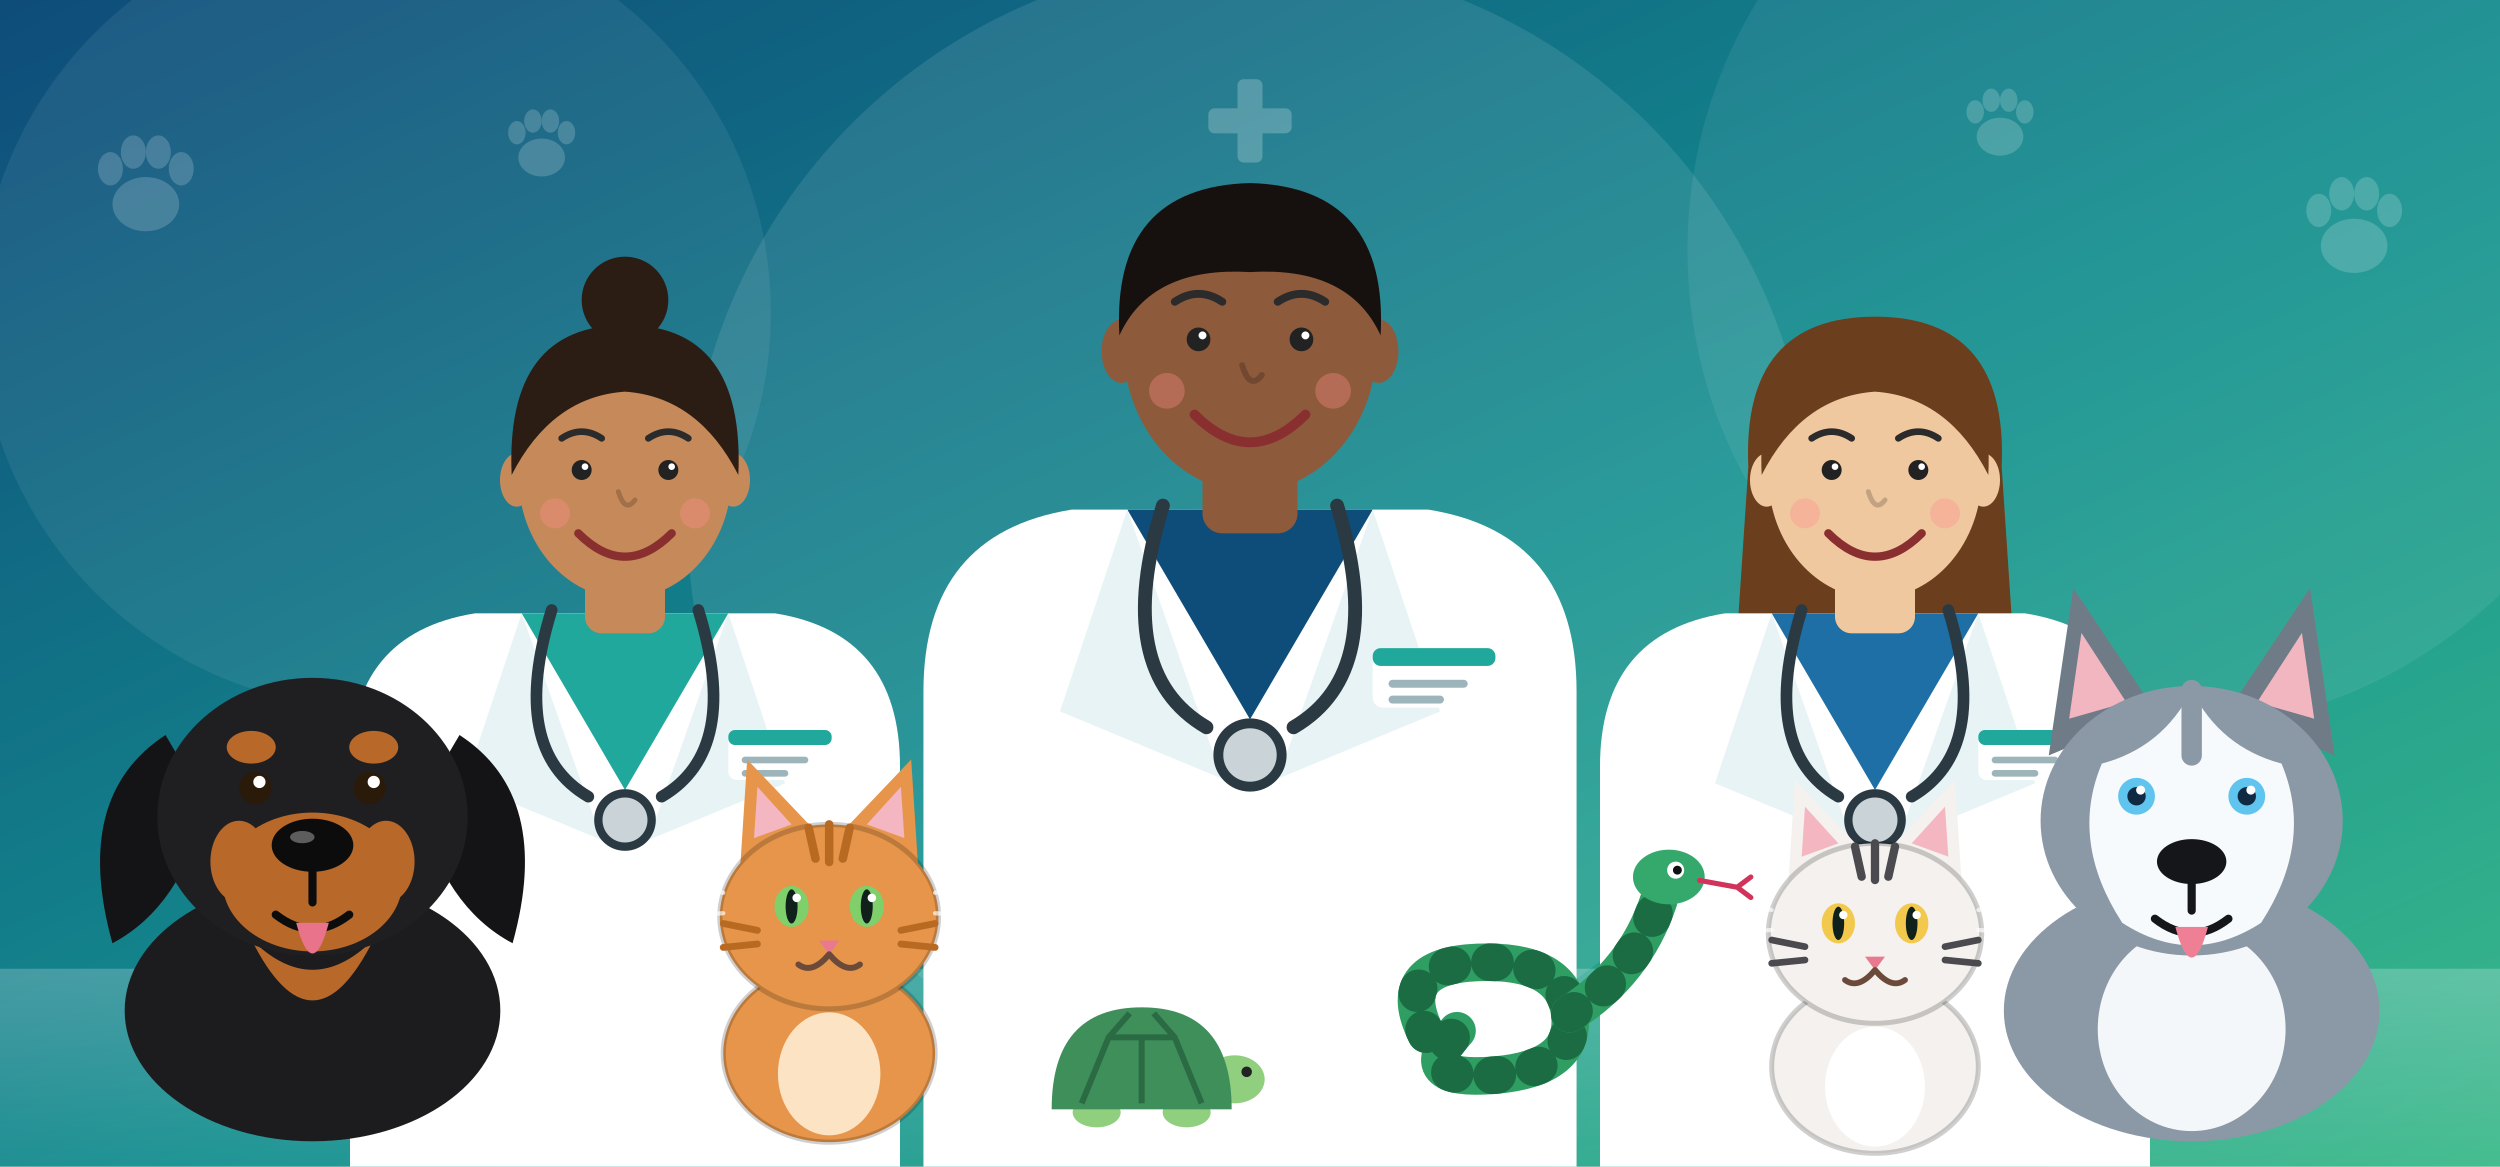
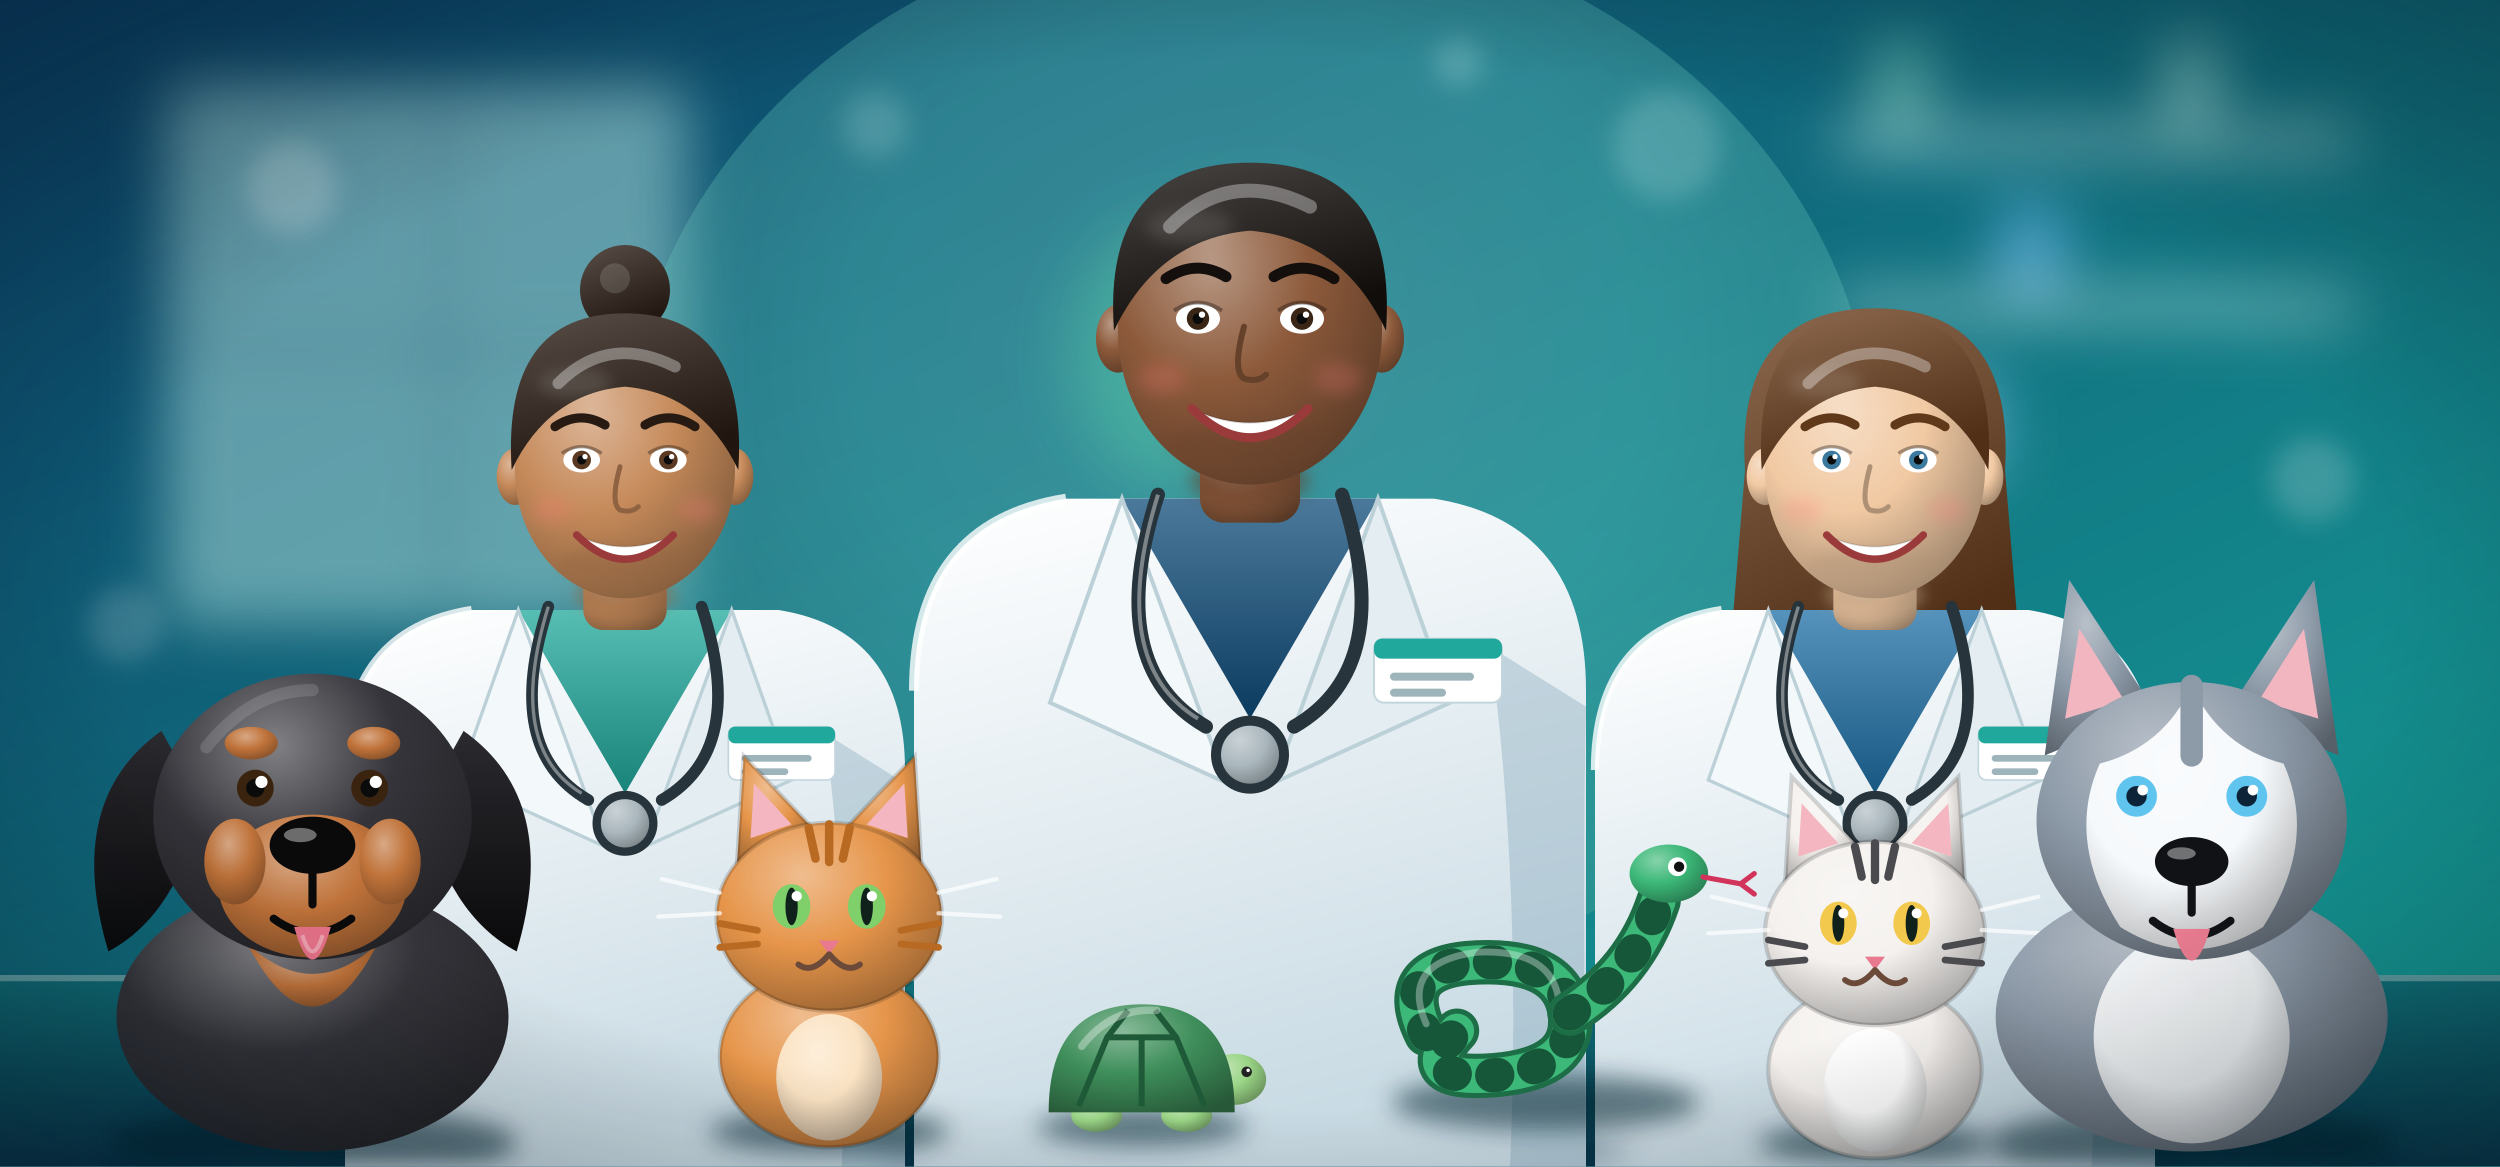
- <svg xmlns="http://www.w3.org/2000/svg" viewBox="0 0 1200 560" role="img" aria-label="Illustration of a veterinarian in the centre with two veterinary assistants on either side, surrounded by a Rottweiler, a husky, two cats, a snake and a turtle">
+ <svg xmlns="http://www.w3.org/2000/svg" viewBox="0 0 1200 560" style="overflow:hidden" role="img" aria-label="A veterinarian in the centre with two veterinary assistants beside them, with a Rottweiler, a husky, two cats, a snake and a turtle in a bright clinic">
  <defs>
+     <filter id="blur4" x="-50%" y="-50%" width="200%" height="200%">
+       <feGaussianBlur stdDeviation="4" />
+     </filter>
+     <filter id="blur6" x="-50%" y="-50%" width="200%" height="200%">
+       <feGaussianBlur stdDeviation="6" />
+     </filter>
+     <filter id="blur8" x="-50%" y="-50%" width="200%" height="200%">
+       <feGaussianBlur stdDeviation="8" />
+     </filter>
+     <filter id="blur14" x="-20%" y="-20%" width="140%" height="140%">
+       <feGaussianBlur stdDeviation="14" />
+     </filter>
    <linearGradient id="bg" x1="0" y1="0" x2="1" y2="1">
-       <stop offset="0" stop-color="#0E4C7A" />
-       <stop offset=".55" stop-color="#14908F" />
-       <stop offset="1" stop-color="#3BB98A" />
-     </linearGradient>
+       <stop offset="0" stop-color="#0b3f66" />
+       <stop offset="1" stop-color="#16a39a" />
+     </linearGradient>
+     <radialGradient id="beam" cx=".5" cy=".4" r=".7">
+       <stop offset="0" stop-color="#b0f6ec" />
+       <stop offset=".45" stop-color="#7ff0e0" />
+       <stop offset="1" stop-color="#4f958b" />
+     </radialGradient>
    <linearGradient id="floor" x1="0" y1="0" x2="0" y2="1">
-       <stop offset="0" stop-color="#ffffff" stop-opacity=".22" />
-       <stop offset="1" stop-color="#ffffff" stop-opacity=".05" />
-     </linearGradient>
+       <stop offset="0" stop-color="#0f6f78" />
+       <stop offset="1" stop-color="#082f45" />
+     </linearGradient>
+     <radialGradient id="a1sk" cx=".35" cy=".28" r=".85">
+       <stop offset="0" stop-color="#dcb699" />
+       <stop offset=".45" stop-color="#c68a5a" />
+       <stop offset="1" stop-color="#7b5638" />
+     </radialGradient>
+     <linearGradient id="a1hr" x1="0" y1="0" x2="0.4" y2="1">
+       <stop offset="0" stop-color="#5a4f48" />
+       <stop offset="1" stop-color="#20160f" />
+     </linearGradient>
+     <linearGradient id="a1coat" x1="0" y1="0" x2="0.25" y2="1">
+       <stop offset="0" stop-color="#ffffff" />
+       <stop offset="1" stop-color="#c9dbe4" />
+     </linearGradient>
+     <linearGradient id="a1scr" x1="0" y1="0" x2="0" y2="1">
+       <stop offset="0" stop-color="#57beb4" />
+       <stop offset="1" stop-color="#188379" />
+     </linearGradient>
+     <radialGradient id="a1st" cx=".35" cy=".28" r=".85">
+       <stop offset="0" stop-color="#cad2d6" />
+       <stop offset=".45" stop-color="#aab7bd" />
+       <stop offset="1" stop-color="#697175" />
+     </radialGradient>
+     <radialGradient id="a2sk" cx=".35" cy=".28" r=".85">
+       <stop offset="0" stop-color="#f6dec6" />
+       <stop offset=".45" stop-color="#f1c9a3" />
+       <stop offset="1" stop-color="#957d65" />
+     </radialGradient>
+     <linearGradient id="a2hr" x1="0" y1="0" x2="0.4" y2="1">
+       <stop offset="0" stop-color="#8c694f" />
+       <stop offset="1" stop-color="#502f16" />
+     </linearGradient>
+     <linearGradient id="a2coat" x1="0" y1="0" x2="0.25" y2="1">
+       <stop offset="0" stop-color="#ffffff" />
+       <stop offset="1" stop-color="#c9dbe4" />
+     </linearGradient>
+     <linearGradient id="a2scr" x1="0" y1="0" x2="0" y2="1">
+       <stop offset="0" stop-color="#5693bc" />
+       <stop offset="1" stop-color="#175781" />
+     </linearGradient>
+     <radialGradient id="a2st" cx=".35" cy=".28" r=".85">
+       <stop offset="0" stop-color="#cad2d6" />
+       <stop offset=".45" stop-color="#aab7bd" />
+       <stop offset="1" stop-color="#697175" />
+     </radialGradient>
+     <radialGradient id="vsk" cx=".35" cy=".28" r=".85">
+       <stop offset="0" stop-color="#b89985" />
+       <stop offset=".45" stop-color="#8d5a3b" />
+       <stop offset="1" stop-color="#573825" />
+     </radialGradient>
+     <linearGradient id="vhr" x1="0" y1="0" x2="0.4" y2="1">
+       <stop offset="0" stop-color="#494543" />
+       <stop offset="1" stop-color="#100d0a" />
+     </linearGradient>
+     <linearGradient id="vcoat" x1="0" y1="0" x2="0.25" y2="1">
+       <stop offset="0" stop-color="#ffffff" />
+       <stop offset="1" stop-color="#c9dbe4" />
+     </linearGradient>
+     <linearGradient id="vscr" x1="0" y1="0" x2="0" y2="1">
+       <stop offset="0" stop-color="#4a799b" />
+       <stop offset="1" stop-color="#0b3b5f" />
+     </linearGradient>
+     <radialGradient id="vst" cx=".35" cy=".28" r=".85">
+       <stop offset="0" stop-color="#cad2d6" />
+       <stop offset=".45" stop-color="#aab7bd" />
+       <stop offset="1" stop-color="#697175" />
+     </radialGradient>
+     <radialGradient id="rwb" cx=".38" cy=".25" r=".85">
+       <stop offset="0" stop-color="#818185" />
+       <stop offset=".45" stop-color="#34343a" />
+       <stop offset="1" stop-color="#202024" />
+     </radialGradient>
+     <radialGradient id="rwt" cx=".4" cy=".3" r=".85">
+       <stop offset="0" stop-color="#d8a885" />
+       <stop offset=".45" stop-color="#c0733a" />
+       <stop offset="1" stop-color="#774724" />
+     </radialGradient>
+     <linearGradient id="rwe" x1="0" y1="0" x2="0" y2="1">
+       <stop offset="0" stop-color="#2a2a2f" />
+       <stop offset="1" stop-color="#0a0a0b" />
+     </linearGradient>
+     <radialGradient id="c1f" cx=".38" cy=".28" r=".85">
+       <stop offset="0" stop-color="#f0bd8f" />
+       <stop offset=".45" stop-color="#e6954a" />
+       <stop offset="1" stop-color="#8f5c2e" />
+     </radialGradient>
+     <radialGradient id="c1b" cx=".4" cy=".3" r=".85">
+       <stop offset="0" stop-color="#fdeeda" />
+       <stop offset=".45" stop-color="#fbe3c4" />
+       <stop offset="1" stop-color="#9c8d7a" />
+     </radialGradient>
+     <radialGradient id="tsh" cx=".4" cy=".25" r=".85">
+       <stop offset="0" stop-color="#88ba99" />
+       <stop offset=".45" stop-color="#3f8f5b" />
+       <stop offset="1" stop-color="#275938" />
+     </radialGradient>
+     <radialGradient id="tsk" cx=".35" cy=".28" r=".85">
+       <stop offset="0" stop-color="#c0e5b4" />
+       <stop offset=".45" stop-color="#9ad586" />
+       <stop offset="1" stop-color="#5f8453" />
+     </radialGradient>
+     <radialGradient id="snh" cx=".35" cy=".28" r=".85">
+       <stop offset="0" stop-color="#86d3ab" />
+       <stop offset=".45" stop-color="#3cb878" />
+       <stop offset="1" stop-color="#25724a" />
+     </radialGradient>
+     <radialGradient id="c2f" cx=".38" cy=".28" r=".85">
+       <stop offset="0" stop-color="#f8f6f4" />
+       <stop offset=".45" stop-color="#f4f1ee" />
+       <stop offset="1" stop-color="#979594" />
+     </radialGradient>
+     <radialGradient id="c2b" cx=".4" cy=".3" r=".85">
+       <stop offset="0" stop-color="#ffffff" />
+       <stop offset=".45" stop-color="#ffffff" />
+       <stop offset="1" stop-color="#9e9e9e" />
+     </radialGradient>
+     <radialGradient id="hkg" cx=".38" cy=".25" r=".85">
+       <stop offset="0" stop-color="#b8c0c9" />
+       <stop offset=".45" stop-color="#8d9aa8" />
+       <stop offset="1" stop-color="#575f68" />
+     </radialGradient>
+     <radialGradient id="hkw" cx=".4" cy=".3" r=".95">
+       <stop offset="0" stop-color="#f9fbfd" />
+       <stop offset=".45" stop-color="#f6f9fb" />
+       <stop offset="1" stop-color="#999a9c" />
+     </radialGradient>
+     <radialGradient id="vig" cx=".5" cy=".5" r=".75">
+       <stop offset=".6" stop-color="#000" stop-opacity="0" />
+       <stop offset="1" stop-color="#021625" stop-opacity=".45" />
+     </radialGradient>
  </defs>
  <rect width="1200" height="560" fill="url(#bg)" />
-   <circle cx="180" cy="150" r="190" fill="#ffffff" opacity=".07" />
-   <circle cx="1040" cy="120" r="230" fill="#ffffff" opacity=".07" />
-   <circle cx="600" cy="250" r="270" fill="#ffffff" opacity=".10" />
-   <g fill="#ffffff" opacity=".22">
-     <rect x="580" y="52" width="40" height="12" rx="3" />
-     <rect x="594" y="38" width="12" height="40" rx="3" />
-   </g>
-   <g transform="translate(70,90) scale(1.0)" fill="#ffffff" opacity=".18">
-     <ellipse cx="0" cy="8" rx="16" ry="13" />
-     <ellipse cx="-17" cy="-9" rx="6" ry="8" />
-     <ellipse cx="-6" cy="-17" rx="6" ry="8" />
-     <ellipse cx="6" cy="-17" rx="6" ry="8" />
-     <ellipse cx="17" cy="-9" rx="6" ry="8" />
-   </g>
-   <g transform="translate(1130,110) scale(1.0)" fill="#ffffff" opacity=".18">
-     <ellipse cx="0" cy="8" rx="16" ry="13" />
-     <ellipse cx="-17" cy="-9" rx="6" ry="8" />
-     <ellipse cx="-6" cy="-17" rx="6" ry="8" />
-     <ellipse cx="6" cy="-17" rx="6" ry="8" />
-     <ellipse cx="17" cy="-9" rx="6" ry="8" />
-   </g>
-   <g transform="translate(260,70) scale(0.7)" fill="#ffffff" opacity=".18">
-     <ellipse cx="0" cy="8" rx="16" ry="13" />
-     <ellipse cx="-17" cy="-9" rx="6" ry="8" />
-     <ellipse cx="-6" cy="-17" rx="6" ry="8" />
-     <ellipse cx="6" cy="-17" rx="6" ry="8" />
-     <ellipse cx="17" cy="-9" rx="6" ry="8" />
-   </g>
-   <g transform="translate(960,60) scale(0.7)" fill="#ffffff" opacity=".18">
-     <ellipse cx="0" cy="8" rx="16" ry="13" />
-     <ellipse cx="-17" cy="-9" rx="6" ry="8" />
-     <ellipse cx="-6" cy="-17" rx="6" ry="8" />
-     <ellipse cx="6" cy="-17" rx="6" ry="8" />
-     <ellipse cx="17" cy="-9" rx="6" ry="8" />
-   </g>
-   <rect y="465" width="1200" height="95" fill="url(#floor)" />
+   <g filter="url(#blur14)" opacity=".85">
+     <rect x="80" y="40" width="250" height="260" rx="10" fill="#bfeee9" opacity=".55" />
+     <rect x="210" y="40" width="6" height="260" fill="#0b3f66" opacity=".4" />
+     <rect x="80" y="165" width="250" height="6" fill="#0b3f66" opacity=".4" />
+     <rect x="880" y="60" width="250" height="14" rx="4" fill="#d8f7f2" opacity=".6" />
+     <rect x="880" y="140" width="250" height="14" rx="4" fill="#d8f7f2" opacity=".6" />
+     <rect x="900" y="20" width="26" height="40" rx="5" fill="#8fe0c8" opacity=".7" />
+     <rect x="960" y="100" width="30" height="40" rx="5" fill="#7fc8ff" opacity=".7" />
+     <rect x="1040" y="20" width="24" height="40" rx="5" fill="#bdf3e6" opacity=".7" />
+     <rect x="930" y="180" width="30" height="50" rx="5" fill="#9ad8ff" opacity=".6" />
+     <ellipse cx="560" cy="170" rx="46" ry="62" fill="#3bb98a" opacity=".55" />
+     <ellipse cx="610" cy="150" rx="40" ry="56" fill="#2fa07a" opacity=".5" />
+   </g>
+   <g filter="url(#blur6)" fill="#ffffff">
+     <circle cx="140" cy="90" r="22" opacity=".22" />
+     <circle cx="420" cy="60" r="16" opacity=".18" />
+     <circle cx="800" cy="70" r="26" opacity=".2" />
+     <circle cx="1110" cy="230" r="20" opacity=".18" />
+     <circle cx="60" cy="300" r="18" opacity=".16" />
+     <circle cx="700" cy="30" r="12" opacity=".2" />
+   </g>
+   <ellipse cx="600" cy="220" rx="300" ry="260" fill="url(#beam)" opacity=".28" />
+   <rect y="468" width="1200" height="92" fill="url(#floor)" opacity=".9" />
+   <rect y="468" width="1200" height="3" fill="#ffffff55" />
  <g transform="translate(300,560) scale(0.8)">
-     <circle cx="0" cy="-520" r="26" fill="#2b1d14" />
-     <path d="M-165 0 L-165 -240 Q-165 -320 -90 -332 L90 -332 Q165 -320 165 -240 L165 0Z" fill="#ffffff" />
-     <path d="M-62 -332 L0 -226 L62 -332Z" fill="#1FA89B" />
-     <path d="M-62 -332 L-14 -196 L-96 -230Z" fill="#e8f3f5" />
-     <path d="M62 -332 L14 -196 L96 -230Z" fill="#e8f3f5" />
-     <rect x="-24" y="-356" width="48" height="36" rx="10" fill="#c68a5a" />
-     <path d="M-44 -334 Q-70 -250 -22 -222" stroke="#2b3a42" stroke-width="7" fill="none" stroke-linecap="round" />
-     <path d="M44 -334 Q70 -250 22 -222" stroke="#2b3a42" stroke-width="7" fill="none" stroke-linecap="round" />
-     <circle cx="0" cy="-208" r="16" fill="#c9d3d8" stroke="#2b3a42" stroke-width="5" />
-     <ellipse cx="0" cy="-415" rx="64" ry="74" fill="#c68a5a" />
-     <ellipse cx="-65" cy="-412" rx="10" ry="16" fill="#c68a5a" />
-     <ellipse cx="65" cy="-412" rx="10" ry="16" fill="#c68a5a" />
-     <path d="M-68 -415 Q-72 -505 0 -505 Q72 -505 68 -415 Q44 -462 0 -465 Q-44 -462 -68 -415Z" fill="#2b1d14" />
-     <path d="M-38 -437 Q-26 -445 -14 -437" stroke="#2b2b2b" stroke-width="4" fill="none" stroke-linecap="round" />
-     <path d="M14 -437 Q26 -445 38 -437" stroke="#2b2b2b" stroke-width="4" fill="none" stroke-linecap="round" />
-     <circle cx="-26" cy="-418" r="6" fill="#222" />
-     <circle cx="26" cy="-418" r="6" fill="#222" />
-     <circle cx="-24" cy="-420" r="2" fill="#fff" />
-     <circle cx="28" cy="-420" r="2" fill="#fff" />
-     <path d="M-4 -405 Q0 -392 6 -400" stroke="#00000030" stroke-width="3" fill="none" stroke-linecap="round" />
-     <path d="M-28 -380 Q0 -352 28 -380" stroke="#8a2f2f" stroke-width="5" fill="none" stroke-linecap="round" />
-     <circle cx="-42" cy="-392" r="9" fill="#ff8c8c" opacity=".35" />
-     <circle cx="42" cy="-392" r="9" fill="#ff8c8c" opacity=".35" />
-     <rect x="62" y="-262" width="62" height="30" rx="5" fill="#fff" />
-     <rect x="62" y="-262" width="62" height="9" rx="4" fill="#1FA89B" />
-     <rect x="70" y="-246" width="40" height="4" rx="2" fill="#9db4bb" />
-     <rect x="70" y="-238" width="28" height="4" rx="2" fill="#9db4bb" />
+     <ellipse cx="0" cy="-2" rx="190" ry="20" fill="#06263d" opacity=".45" filter="url(#blur8)" />
+     <circle cx="0" cy="-526" r="27" fill="url(#a1hr)" />
+     <circle cx="-6" cy="-533" r="9" fill="#ffffff22" />
+     <path d="M-168 0 L-168 -238 Q-168 -322 -92 -334 L92 -334 Q168 -322 168 -238 L168 0Z" fill="url(#a1coat)" />
+     <path d="M-168 -238 Q-168 -322 -92 -334" stroke="#ffffffcc" stroke-width="5" fill="none" />
+     <path d="M168 -230 Q166 -150 168 0 L130 0 Q136 -140 120 -260Z" fill="#7aa0b5" opacity=".35" />
+     <path d="M-64 -334 L0 -224 L64 -334Z" fill="url(#a1scr)" />
+     <path d="M-64 -334 L-12 -192 L-100 -232Z" fill="#f3f9fb" stroke="#bcd0d8" stroke-width="2" />
+     <path d="M64 -334 L12 -192 L100 -232Z" fill="#e4eef2" stroke="#bcd0d8" stroke-width="2" />
+     <rect x="-25" y="-362" width="50" height="40" rx="12" fill="url(#a1sk)" />
+     <ellipse cx="0" cy="-343" rx="30" ry="12" fill="#8f6341" opacity=".55" filter="url(#blur4)" />
+     <path d="M-46 -336 Q-74 -250 -22 -220" stroke="#27343b" stroke-width="7" fill="none" stroke-linecap="round" />
+     <path d="M46 -336 Q74 -250 22 -220" stroke="#27343b" stroke-width="7" fill="none" stroke-linecap="round" />
+     <path d="M-46 -336 Q-72 -252 -26 -224" stroke="#ffffff66" stroke-width="2" fill="none" />
+     <circle cx="0" cy="-206" r="17" fill="url(#a1st)" stroke="#27343b" stroke-width="5" />
+     <ellipse cx="-66" cy="-414" rx="11" ry="17" fill="url(#a1sk)" />
+     <ellipse cx="66" cy="-414" rx="11" ry="17" fill="url(#a1sk)" />
+     <ellipse cx="0" cy="-418" rx="66" ry="77" fill="url(#a1sk)" />
+     <ellipse cx="0" cy="-362" rx="40" ry="10" fill="#8f6341" opacity=".35" filter="url(#blur4)" />
+     <path d="M-68 -418 Q-74 -512 0 -512 Q74 -512 68 -418 Q46 -464 0 -468 Q-46 -464 -68 -418Z" fill="url(#a1hr)" />
+     <path d="M-40 -470 Q-10 -500 30 -480" stroke="#ffffff55" stroke-width="7" fill="none" stroke-linecap="round" />
+     <path d="M-42 -444 Q-27 -454 -12 -445" stroke="#271a12" stroke-width="5.5" fill="none" stroke-linecap="round" />
+     <path d="M12 -445 Q27 -454 42 -444" stroke="#271a12" stroke-width="5.5" fill="none" stroke-linecap="round" />
+     <ellipse cx="-26" cy="-424" rx="11" ry="7.5" fill="#fff" />
+     <ellipse cx="26" cy="-424" rx="11" ry="7.5" fill="#fff" />
+     <circle cx="-26" cy="-424" r="5.6" fill="#5a3a22" />
+     <circle cx="26" cy="-424" r="5.6" fill="#5a3a22" />
+     <circle cx="-26" cy="-424" r="2.7" fill="#0b0b0b" />
+     <circle cx="26" cy="-424" r="2.7" fill="#0b0b0b" />
+     <circle cx="-24" cy="-426" r="1.6" fill="#fff" />
+     <circle cx="28" cy="-426" r="1.6" fill="#fff" />
+     <path d="M-38 -428 Q-26 -436 -14 -428 M14 -428 Q26 -436 38 -428" stroke="#00000055" stroke-width="2" fill="none" />
+     <path d="M-3 -420 Q-9 -398 -3 -394 Q4 -392 8 -396" stroke="#8f6341" stroke-width="3" fill="none" stroke-linecap="round" />
+     <path d="M-27 -378 Q0 -352 27 -378 Q0 -366 -27 -378Z" fill="#fff" stroke="#00000022" stroke-width="1" />
+     <path d="M-29 -379 Q0 -350 29 -379" stroke="#9b3a3a" stroke-width="4.5" fill="none" stroke-linecap="round" />
+     <ellipse cx="-44" cy="-394" rx="12" ry="8" fill="#ff7f7f" opacity=".22" filter="url(#blur4)" />
+     <ellipse cx="44" cy="-394" rx="12" ry="8" fill="#ff7f7f" opacity=".22" filter="url(#blur4)" />
+     <ellipse cx="-30" cy="-470" rx="22" ry="9" fill="#ffffff" opacity=".12" filter="url(#blur4)" />
+     <rect x="62" y="-264" width="64" height="32" rx="5" fill="#fff" stroke="#c4d6dd" />
+     <rect x="62" y="-264" width="64" height="10" rx="4" fill="#1FA89B" />
+     <rect x="70" y="-247" width="42" height="4" rx="2" fill="#9db4bb" />
+     <rect x="70" y="-239" width="28" height="4" rx="2" fill="#9db4bb" />
  </g>
  <g transform="translate(900,560) scale(0.8)">
-     <path d="M-76 -420 Q-80 -510 0 -510 Q80 -510 76 -420 L84 -300 Q60 -290 56 -330 L-56 -330 Q-60 -290 -84 -300Z" fill="#6b3f1d" />
-     <path d="M-165 0 L-165 -240 Q-165 -320 -90 -332 L90 -332 Q165 -320 165 -240 L165 0Z" fill="#ffffff" />
-     <path d="M-62 -332 L0 -226 L62 -332Z" fill="#1D6FA5" />
-     <path d="M-62 -332 L-14 -196 L-96 -230Z" fill="#e8f3f5" />
-     <path d="M62 -332 L14 -196 L96 -230Z" fill="#e8f3f5" />
-     <rect x="-24" y="-356" width="48" height="36" rx="10" fill="#f0c8a0" />
-     <path d="M-44 -334 Q-70 -250 -22 -222" stroke="#2b3a42" stroke-width="7" fill="none" stroke-linecap="round" />
-     <path d="M44 -334 Q70 -250 22 -222" stroke="#2b3a42" stroke-width="7" fill="none" stroke-linecap="round" />
-     <circle cx="0" cy="-208" r="16" fill="#c9d3d8" stroke="#2b3a42" stroke-width="5" />
-     <ellipse cx="0" cy="-415" rx="64" ry="74" fill="#f0c8a0" />
-     <ellipse cx="-65" cy="-412" rx="10" ry="16" fill="#f0c8a0" />
-     <ellipse cx="65" cy="-412" rx="10" ry="16" fill="#f0c8a0" />
-     <path d="M-68 -415 Q-72 -505 0 -505 Q72 -505 68 -415 Q44 -462 0 -465 Q-44 -462 -68 -415Z" fill="#6b3f1d" />
-     <path d="M-38 -437 Q-26 -445 -14 -437" stroke="#2b2b2b" stroke-width="4" fill="none" stroke-linecap="round" />
-     <path d="M14 -437 Q26 -445 38 -437" stroke="#2b2b2b" stroke-width="4" fill="none" stroke-linecap="round" />
-     <circle cx="-26" cy="-418" r="6" fill="#222" />
-     <circle cx="26" cy="-418" r="6" fill="#222" />
-     <circle cx="-24" cy="-420" r="2" fill="#fff" />
-     <circle cx="28" cy="-420" r="2" fill="#fff" />
-     <path d="M-4 -405 Q0 -392 6 -400" stroke="#00000030" stroke-width="3" fill="none" stroke-linecap="round" />
-     <path d="M-28 -380 Q0 -352 28 -380" stroke="#8a2f2f" stroke-width="5" fill="none" stroke-linecap="round" />
-     <circle cx="-42" cy="-392" r="9" fill="#ff8c8c" opacity=".35" />
-     <circle cx="42" cy="-392" r="9" fill="#ff8c8c" opacity=".35" />
-     <rect x="62" y="-262" width="62" height="30" rx="5" fill="#fff" />
-     <rect x="62" y="-262" width="62" height="9" rx="4" fill="#1FA89B" />
-     <rect x="70" y="-246" width="40" height="4" rx="2" fill="#9db4bb" />
-     <rect x="70" y="-238" width="28" height="4" rx="2" fill="#9db4bb" />
-   </g>
-   <g transform="translate(600,560) scale(0.95)">
-     <path d="M-165 0 L-165 -240 Q-165 -320 -90 -332 L90 -332 Q165 -320 165 -240 L165 0Z" fill="#ffffff" />
-     <path d="M-62 -332 L0 -226 L62 -332Z" fill="#0E4C7A" />
-     <path d="M-62 -332 L-14 -196 L-96 -230Z" fill="#e8f3f5" />
-     <path d="M62 -332 L14 -196 L96 -230Z" fill="#e8f3f5" />
-     <rect x="-24" y="-356" width="48" height="36" rx="10" fill="#8d5a3b" />
-     <path d="M-44 -334 Q-70 -250 -22 -222" stroke="#2b3a42" stroke-width="7" fill="none" stroke-linecap="round" />
-     <path d="M44 -334 Q70 -250 22 -222" stroke="#2b3a42" stroke-width="7" fill="none" stroke-linecap="round" />
-     <circle cx="0" cy="-208" r="16" fill="#c9d3d8" stroke="#2b3a42" stroke-width="5" />
-     <ellipse cx="0" cy="-415" rx="64" ry="74" fill="#8d5a3b" />
-     <ellipse cx="-65" cy="-412" rx="10" ry="16" fill="#8d5a3b" />
-     <ellipse cx="65" cy="-412" rx="10" ry="16" fill="#8d5a3b" />
-     <path d="M-66 -420 Q-70 -495 0 -497 Q70 -495 66 -420 Q50 -455 0 -452 Q-50 -455 -66 -420Z" fill="#16110e" />
-     <path d="M-38 -437 Q-26 -445 -14 -437" stroke="#2b2b2b" stroke-width="4" fill="none" stroke-linecap="round" />
-     <path d="M14 -437 Q26 -445 38 -437" stroke="#2b2b2b" stroke-width="4" fill="none" stroke-linecap="round" />
-     <circle cx="-26" cy="-418" r="6" fill="#222" />
-     <circle cx="26" cy="-418" r="6" fill="#222" />
-     <circle cx="-24" cy="-420" r="2" fill="#fff" />
-     <circle cx="28" cy="-420" r="2" fill="#fff" />
-     <path d="M-4 -405 Q0 -392 6 -400" stroke="#00000030" stroke-width="3" fill="none" stroke-linecap="round" />
-     <path d="M-28 -380 Q0 -352 28 -380" stroke="#8a2f2f" stroke-width="5" fill="none" stroke-linecap="round" />
-     <circle cx="-42" cy="-392" r="9" fill="#ff8c8c" opacity=".35" />
-     <circle cx="42" cy="-392" r="9" fill="#ff8c8c" opacity=".35" />
-     <rect x="62" y="-262" width="62" height="30" rx="5" fill="#fff" />
-     <rect x="62" y="-262" width="62" height="9" rx="4" fill="#1FA89B" />
-     <rect x="70" y="-246" width="40" height="4" rx="2" fill="#9db4bb" />
-     <rect x="70" y="-238" width="28" height="4" rx="2" fill="#9db4bb" />
-   </g>
+     <ellipse cx="0" cy="-2" rx="190" ry="20" fill="#06263d" opacity=".45" filter="url(#blur8)" />
+     <path d="M-78 -418 Q-84 -515 0 -515 Q84 -515 78 -418 L88 -296 Q62 -284 56 -332 L-56 -332 Q-62 -284 -88 -296Z" fill="url(#a2hr)" />
+     <path d="M-168 0 L-168 -238 Q-168 -322 -92 -334 L92 -334 Q168 -322 168 -238 L168 0Z" fill="url(#a2coat)" />
+     <path d="M-168 -238 Q-168 -322 -92 -334" stroke="#ffffffcc" stroke-width="5" fill="none" />
+     <path d="M168 -230 Q166 -150 168 0 L130 0 Q136 -140 120 -260Z" fill="#7aa0b5" opacity=".35" />
+     <path d="M-64 -334 L0 -224 L64 -334Z" fill="url(#a2scr)" />
+     <path d="M-64 -334 L-12 -192 L-100 -232Z" fill="#f3f9fb" stroke="#bcd0d8" stroke-width="2" />
+     <path d="M64 -334 L12 -192 L100 -232Z" fill="#e4eef2" stroke="#bcd0d8" stroke-width="2" />
+     <rect x="-25" y="-362" width="50" height="40" rx="12" fill="url(#a2sk)" />
+     <ellipse cx="0" cy="-343" rx="30" ry="12" fill="#ae9175" opacity=".55" filter="url(#blur4)" />
+     <path d="M-46 -336 Q-74 -250 -22 -220" stroke="#27343b" stroke-width="7" fill="none" stroke-linecap="round" />
+     <path d="M46 -336 Q74 -250 22 -220" stroke="#27343b" stroke-width="7" fill="none" stroke-linecap="round" />
+     <path d="M-46 -336 Q-72 -252 -26 -224" stroke="#ffffff66" stroke-width="2" fill="none" />
+     <circle cx="0" cy="-206" r="17" fill="url(#a2st)" stroke="#27343b" stroke-width="5" />
+     <ellipse cx="-66" cy="-414" rx="11" ry="17" fill="url(#a2sk)" />
+     <ellipse cx="66" cy="-414" rx="11" ry="17" fill="url(#a2sk)" />
+     <ellipse cx="0" cy="-418" rx="66" ry="77" fill="url(#a2sk)" />
+     <ellipse cx="0" cy="-362" rx="40" ry="10" fill="#ae9175" opacity=".35" filter="url(#blur4)" />
+     <path d="M-68 -418 Q-74 -512 0 -512 Q74 -512 68 -418 Q46 -464 0 -468 Q-46 -464 -68 -418Z" fill="url(#a2hr)" />
+     <path d="M-40 -470 Q-10 -500 30 -480" stroke="#ffffff55" stroke-width="7" fill="none" stroke-linecap="round" />
+     <path d="M-42 -444 Q-27 -454 -12 -445" stroke="#60391a" stroke-width="5.5" fill="none" stroke-linecap="round" />
+     <path d="M12 -445 Q27 -454 42 -444" stroke="#60391a" stroke-width="5.5" fill="none" stroke-linecap="round" />
+     <ellipse cx="-26" cy="-424" rx="11" ry="7.5" fill="#fff" />
+     <ellipse cx="26" cy="-424" rx="11" ry="7.5" fill="#fff" />
+     <circle cx="-26" cy="-424" r="5.6" fill="#3b7a9e" />
+     <circle cx="26" cy="-424" r="5.6" fill="#3b7a9e" />
+     <circle cx="-26" cy="-424" r="2.7" fill="#0b0b0b" />
+     <circle cx="26" cy="-424" r="2.7" fill="#0b0b0b" />
+     <circle cx="-24" cy="-426" r="1.6" fill="#fff" />
+     <circle cx="28" cy="-426" r="1.6" fill="#fff" />
+     <path d="M-38 -428 Q-26 -436 -14 -428 M14 -428 Q26 -436 38 -428" stroke="#00000055" stroke-width="2" fill="none" />
+     <path d="M-3 -420 Q-9 -398 -3 -394 Q4 -392 8 -396" stroke="#ae9175" stroke-width="3" fill="none" stroke-linecap="round" />
+     <path d="M-27 -378 Q0 -352 27 -378 Q0 -366 -27 -378Z" fill="#fff" stroke="#00000022" stroke-width="1" />
+     <path d="M-29 -379 Q0 -350 29 -379" stroke="#9b3a3a" stroke-width="4.5" fill="none" stroke-linecap="round" />
+     <ellipse cx="-44" cy="-394" rx="12" ry="8" fill="#ff7f7f" opacity=".22" filter="url(#blur4)" />
+     <ellipse cx="44" cy="-394" rx="12" ry="8" fill="#ff7f7f" opacity=".22" filter="url(#blur4)" />
+     <ellipse cx="-30" cy="-470" rx="22" ry="9" fill="#ffffff" opacity=".12" filter="url(#blur4)" />
+     <rect x="62" y="-264" width="64" height="32" rx="5" fill="#fff" stroke="#c4d6dd" />
+     <rect x="62" y="-264" width="64" height="10" rx="4" fill="#1FA89B" />
+     <rect x="70" y="-247" width="42" height="4" rx="2" fill="#9db4bb" />
+     <rect x="70" y="-239" width="28" height="4" rx="2" fill="#9db4bb" />
+   </g>
+   <g transform="translate(600,560) scale(0.96)">
+     <ellipse cx="0" cy="-2" rx="190" ry="20" fill="#06263d" opacity=".45" filter="url(#blur8)" />
+     <path d="M-168 0 L-168 -238 Q-168 -322 -92 -334 L92 -334 Q168 -322 168 -238 L168 0Z" fill="url(#vcoat)" />
+     <path d="M-168 -238 Q-168 -322 -92 -334" stroke="#ffffffcc" stroke-width="5" fill="none" />
+     <path d="M168 -230 Q166 -150 168 0 L130 0 Q136 -140 120 -260Z" fill="#7aa0b5" opacity=".35" />
+     <path d="M-64 -334 L0 -224 L64 -334Z" fill="url(#vscr)" />
+     <path d="M-64 -334 L-12 -192 L-100 -232Z" fill="#f3f9fb" stroke="#bcd0d8" stroke-width="2" />
+     <path d="M64 -334 L12 -192 L100 -232Z" fill="#e4eef2" stroke="#bcd0d8" stroke-width="2" />
+     <rect x="-25" y="-362" width="50" height="40" rx="12" fill="url(#vsk)" />
+     <ellipse cx="0" cy="-343" rx="30" ry="12" fill="#66412a" opacity=".55" filter="url(#blur4)" />
+     <path d="M-46 -336 Q-74 -250 -22 -220" stroke="#27343b" stroke-width="7" fill="none" stroke-linecap="round" />
+     <path d="M46 -336 Q74 -250 22 -220" stroke="#27343b" stroke-width="7" fill="none" stroke-linecap="round" />
+     <path d="M-46 -336 Q-72 -252 -26 -224" stroke="#ffffff66" stroke-width="2" fill="none" />
+     <circle cx="0" cy="-206" r="17" fill="url(#vst)" stroke="#27343b" stroke-width="5" />
+     <ellipse cx="-66" cy="-414" rx="11" ry="17" fill="url(#vsk)" />
+     <ellipse cx="66" cy="-414" rx="11" ry="17" fill="url(#vsk)" />
+     <ellipse cx="0" cy="-418" rx="66" ry="77" fill="url(#vsk)" />
+     <ellipse cx="0" cy="-362" rx="40" ry="10" fill="#66412a" opacity=".35" filter="url(#blur4)" />
+     <path d="M-68 -418 Q-74 -502 0 -502 Q74 -502 68 -418 Q46 -464 0 -468 Q-46 -464 -68 -418Z" fill="url(#vhr)" />
+     <path d="M-40 -470 Q-10 -500 30 -480" stroke="#ffffff55" stroke-width="7" fill="none" stroke-linecap="round" />
+     <path d="M-42 -444 Q-27 -454 -12 -445" stroke="#140f0d" stroke-width="5.5" fill="none" stroke-linecap="round" />
+     <path d="M12 -445 Q27 -454 42 -444" stroke="#140f0d" stroke-width="5.5" fill="none" stroke-linecap="round" />
+     <ellipse cx="-26" cy="-424" rx="11" ry="7.5" fill="#fff" />
+     <ellipse cx="26" cy="-424" rx="11" ry="7.5" fill="#fff" />
+     <circle cx="-26" cy="-424" r="5.6" fill="#3a2616" />
+     <circle cx="26" cy="-424" r="5.6" fill="#3a2616" />
+     <circle cx="-26" cy="-424" r="2.7" fill="#0b0b0b" />
+     <circle cx="26" cy="-424" r="2.7" fill="#0b0b0b" />
+     <circle cx="-24" cy="-426" r="1.6" fill="#fff" />
+     <circle cx="28" cy="-426" r="1.6" fill="#fff" />
+     <path d="M-38 -428 Q-26 -436 -14 -428 M14 -428 Q26 -436 38 -428" stroke="#00000055" stroke-width="2" fill="none" />
+     <path d="M-3 -420 Q-9 -398 -3 -394 Q4 -392 8 -396" stroke="#66412a" stroke-width="3" fill="none" stroke-linecap="round" />
+     <path d="M-27 -378 Q0 -352 27 -378 Q0 -366 -27 -378Z" fill="#fff" stroke="#00000022" stroke-width="1" />
+     <path d="M-29 -379 Q0 -350 29 -379" stroke="#9b3a3a" stroke-width="4.5" fill="none" stroke-linecap="round" />
+     <ellipse cx="-44" cy="-394" rx="12" ry="8" fill="#ff7f7f" opacity=".22" filter="url(#blur4)" />
+     <ellipse cx="44" cy="-394" rx="12" ry="8" fill="#ff7f7f" opacity=".22" filter="url(#blur4)" />
+     <ellipse cx="-30" cy="-470" rx="22" ry="9" fill="#ffffff" opacity=".12" filter="url(#blur4)" />
+     <rect x="62" y="-264" width="64" height="32" rx="5" fill="#fff" stroke="#c4d6dd" />
+     <rect x="62" y="-264" width="64" height="10" rx="4" fill="#1FA89B" />
+     <rect x="70" y="-247" width="42" height="4" rx="2" fill="#9db4bb" />
+     <rect x="70" y="-239" width="28" height="4" rx="2" fill="#9db4bb" />
+   </g>
+   <ellipse cx="150" cy="548.8" rx="98.0" ry="17.64" fill="#04202f" opacity=".55" filter="url(#blur6)" />
  <g transform="translate(150,392) scale(0.98)">
-     <ellipse cx="0" cy="95" rx="92" ry="64" fill="#1c1c1e" />
-     <path d="M-30 60 Q0 120 30 60 Q0 90 -30 60Z" fill="#b8692a" />
-     <path d="M-72 -40 Q-118 -10 -98 62 Q-64 44 -52 -6Z" fill="#141416" />
-     <path d="M72 -40 Q118 -10 98 62 Q64 44 52 -6Z" fill="#141416" />
-     <ellipse cx="0" cy="0" rx="76" ry="68" fill="#1f1f22" />
-     <ellipse cx="-30" cy="-34" rx="12" ry="8" fill="#b8692a" />
-     <ellipse cx="30" cy="-34" rx="12" ry="8" fill="#b8692a" />
-     <ellipse cx="0" cy="32" rx="44" ry="34" fill="#b8692a" />
-     <ellipse cx="-36" cy="22" rx="14" ry="20" fill="#b8692a" />
-     <ellipse cx="36" cy="22" rx="14" ry="20" fill="#b8692a" />
-     <circle cx="-28" cy="-14" r="8" fill="#2a1a0a" />
-     <circle cx="28" cy="-14" r="8" fill="#2a1a0a" />
-     <circle cx="-26" cy="-17" r="3" fill="#fff" />
-     <circle cx="30" cy="-17" r="3" fill="#fff" />
-     <ellipse cx="0" cy="14" rx="20" ry="13" fill="#0c0c0d" />
-     <ellipse cx="-5" cy="10" rx="6" ry="3" fill="#ffffff55" />
-     <path d="M0 27 L0 42 M-18 48 Q0 62 18 48" stroke="#0c0c0d" stroke-width="4" fill="none" stroke-linecap="round" />
-     <path d="M-8 52 Q0 82 8 52Z" fill="#e8738a" />
-   </g>
+     <ellipse cx="0" cy="98" rx="96" ry="66" fill="url(#rwb)" />
+     <path d="M-32 62 Q0 124 32 62 Q0 92 -32 62Z" fill="url(#rwt)" />
+     <path d="M-74 -42 Q-122 -8 -100 66 Q-66 48 -54 -6Z" fill="url(#rwe)" />
+     <path d="M74 -42 Q122 -8 100 66 Q66 48 54 -6Z" fill="url(#rwe)" />
+     <ellipse cx="0" cy="0" rx="78" ry="70" fill="url(#rwb)" />
+     <path d="M-52 -34 Q-30 -62 0 -62" stroke="#ffffff22" stroke-width="6" fill="none" stroke-linecap="round" />
+     <ellipse cx="-30" cy="-36" rx="13" ry="8" fill="url(#rwt)" />
+     <ellipse cx="30" cy="-36" rx="13" ry="8" fill="url(#rwt)" />
+     <ellipse cx="0" cy="34" rx="46" ry="35" fill="url(#rwt)" />
+     <ellipse cx="-38" cy="22" rx="15" ry="21" fill="url(#rwt)" />
+     <ellipse cx="38" cy="22" rx="15" ry="21" fill="url(#rwt)" />
+     <circle cx="-28" cy="-14" r="9" fill="#3a2410" />
+     <circle cx="28" cy="-14" r="9" fill="#3a2410" />
+     <circle cx="-28" cy="-14" r="4.5" fill="#0b0b0b" />
+     <circle cx="28" cy="-14" r="4.5" fill="#0b0b0b" />
+     <circle cx="-25" cy="-17" r="3" fill="#fff" />
+     <circle cx="31" cy="-17" r="3" fill="#fff" />
+     <ellipse cx="0" cy="14" rx="21" ry="14" fill="#0a0a0b" />
+     <ellipse cx="-6" cy="9" rx="8" ry="3.5" fill="#ffffff66" />
+     <path d="M0 27 L0 43 M-19 50 Q0 64 19 50" stroke="#0a0a0b" stroke-width="4" fill="none" stroke-linecap="round" />
+     <path d="M-9 54 Q0 86 9 54Z" fill="#e8738a" />
+     <path d="M-5 58 Q0 74 5 58" stroke="#ffffff55" stroke-width="2" fill="none" />
+   </g>
+   <ellipse cx="398" cy="543.32" rx="57.4" ry="10.332" fill="#04202f" opacity=".55" filter="url(#blur6)" />
  <g transform="translate(398,440) scale(0.82)">
-     <ellipse cx="0" cy="80" rx="62" ry="52" fill="#e6954a" stroke="#00000030" stroke-width="3" />
-     <ellipse cx="0" cy="92" rx="30" ry="36" fill="#fbe3c4" />
-     <path d="M-52 -30 L-48 -92 L-8 -50Z" fill="#e6954a" />
-     <path d="M52 -30 L48 -92 L8 -50Z" fill="#e6954a" />
-     <path d="M-44 -46 L-42 -76 L-22 -54Z" fill="#f4b6c0" />
-     <path d="M44 -46 L42 -76 L22 -54Z" fill="#f4b6c0" />
-     <ellipse cx="0" cy="0" rx="64" ry="54" fill="#e6954a" stroke="#00000030" stroke-width="3" />
+     <ellipse cx="0" cy="82" rx="64" ry="53" fill="url(#c1f)" stroke="#00000028" stroke-width="2.5" />
+     <ellipse cx="0" cy="94" rx="31" ry="37" fill="url(#c1b)" />
+     <path d="M-54 -30 L-50 -94 L-8 -50Z" fill="url(#c1f)" stroke="#00000028" stroke-width="2.5" />
+     <path d="M54 -30 L50 -94 L8 -50Z" fill="url(#c1f)" stroke="#00000028" stroke-width="2.5" />
+     <path d="M-46 -46 L-44 -78 L-22 -54Z" fill="#f4b6c0" />
+     <path d="M46 -46 L44 -78 L22 -54Z" fill="#f4b6c0" />
+     <ellipse cx="0" cy="0" rx="66" ry="55" fill="url(#c1f)" stroke="#00000028" stroke-width="2.5" />
    <path d="M-12 -52 L-8 -34 M0 -54 L0 -32 M12 -52 L8 -34" stroke="#b86a22" stroke-width="5" stroke-linecap="round" />
-     <path d="M-62 4 L-42 8 M-62 18 L-42 16 M62 4 L42 8 M62 18 L42 16" stroke="#b86a22" stroke-width="4" stroke-linecap="round" />
-     <ellipse cx="-22" cy="-6" rx="10" ry="12" fill="#7fcf6b" />
-     <ellipse cx="22" cy="-6" rx="10" ry="12" fill="#7fcf6b" />
-     <ellipse cx="-22" cy="-6" rx="3.5" ry="10" fill="#10201a" />
-     <ellipse cx="22" cy="-6" rx="3.5" ry="10" fill="#10201a" />
-     <circle cx="-19" cy="-11" r="2.5" fill="#fff" />
-     <circle cx="25" cy="-11" r="2.5" fill="#fff" />
+     <path d="M-64 4 L-42 8 M-64 18 L-42 16 M64 4 L42 8 M64 18 L42 16" stroke="#b86a22" stroke-width="4" stroke-linecap="round" />
+     <ellipse cx="-22" cy="-6" rx="11" ry="13" fill="#7fcf6b" />
+     <ellipse cx="22" cy="-6" rx="11" ry="13" fill="#7fcf6b" />
+     <ellipse cx="-22" cy="-6" rx="3.6" ry="11" fill="#10201a" />
+     <ellipse cx="22" cy="-6" rx="3.6" ry="11" fill="#10201a" />
+     <circle cx="-19" cy="-12" r="3" fill="#fff" />
+     <circle cx="25" cy="-12" r="3" fill="#fff" />
    <path d="M-6 14 L6 14 L0 22Z" fill="#e8798f" />
    <path d="M0 22 Q-10 34 -18 28 M0 22 Q10 34 18 28" stroke="#6b4a3a" stroke-width="3.5" fill="none" stroke-linecap="round" />
-     <path d="M-62 -14 L-96 -22 M-62 -2 L-98 0 M62 -14 L96 -22 M62 -2 L98 0" stroke="#ffffffaa" stroke-width="2.5" stroke-linecap="round" />
-   </g>
+     <path d="M-64 -14 L-98 -22 M-64 -2 L-100 0 M64 -14 L98 -22 M64 -2 L100 0" stroke="#ffffffb0" stroke-width="2.5" stroke-linecap="round" />
+   </g>
+   <ellipse cx="548" cy="541.12" rx="50.4" ry="9.072" fill="#04202f" opacity=".55" filter="url(#blur6)" />
  <g transform="translate(548,508) scale(0.72)">
-     <ellipse cx="62" cy="14" rx="20" ry="16" fill="#8fcf7e" />
+     <ellipse cx="62" cy="14" rx="21" ry="17" fill="url(#tsk)" />
    <circle cx="70" cy="9" r="3.5" fill="#222" />
-     <ellipse cx="-30" cy="36" rx="16" ry="10" fill="#8fcf7e" />
-     <ellipse cx="30" cy="36" rx="16" ry="10" fill="#8fcf7e" />
-     <path d="M-60 34 Q-60 -34 0 -34 Q60 -34 60 34Z" fill="#3f8f5b" />
-     <path d="M-40 30 L-22 -14 L22 -14 L40 30 M-22 -14 L-8 -30 M22 -14 L8 -30 M0 -14 L0 30" stroke="#2a6b43" stroke-width="4" fill="none" stroke-linejoin="round" />
-   </g>
+     <circle cx="71" cy="8" r="1.2" fill="#fff" />
+     <ellipse cx="-30" cy="38" rx="17" ry="11" fill="url(#tsk)" />
+     <ellipse cx="30" cy="38" rx="17" ry="11" fill="url(#tsk)" />
+     <path d="M-62 36 Q-62 -36 0 -36 Q62 -36 62 36Z" fill="url(#tsh)" />
+     <path d="M-42 32 L-23 -14 L23 -14 L42 32 M-23 -14 L-9 -32 M23 -14 L9 -32 M0 -14 L0 32" stroke="#1f5a38" stroke-width="4" fill="none" stroke-linejoin="round" />
+     <path d="M-40 -8 Q-20 -34 10 -32" stroke="#ffffff55" stroke-width="5" fill="none" stroke-linecap="round" />
+   </g>
+   <ellipse cx="742" cy="529.2" rx="73.8" ry="13.284" fill="#04202f" opacity=".55" filter="url(#blur6)" />
  <g transform="translate(742,480) scale(0.82)">
-     <path d="M-70 20 Q-90 -20 -40 -22 Q10 -24 14 8 Q18 40 -30 44 Q-80 48 -52 18" stroke="#2f9e63" stroke-width="22" fill="none" stroke-linecap="round" />
-     <path d="M-70 20 Q-90 -20 -40 -22 Q10 -24 14 8 Q18 40 -30 44 Q-80 48 -52 18" stroke="#1b6b43" stroke-width="22" fill="none" stroke-linecap="round" stroke-dasharray="3 22" />
-     <path d="M14 8 Q52 -16 66 -58" stroke="#2f9e63" stroke-width="22" fill="none" stroke-linecap="round" />
-     <path d="M14 8 Q52 -16 66 -58" stroke="#1b6b43" stroke-width="22" fill="none" stroke-linecap="round" stroke-dasharray="3 22" />
-     <ellipse cx="72" cy="-72" rx="21" ry="16" fill="#35a96c" />
-     <circle cx="76" cy="-76" r="5" fill="#fff" />
-     <circle cx="77" cy="-76" r="2.6" fill="#111" />
-     <path d="M90 -70 L112 -66 M112 -66 L120 -72 M112 -66 L120 -60" stroke="#d2335b" stroke-width="3" stroke-linecap="round" fill="none" />
-   </g>
+     <path d="M-70 20 Q-90 -20 -40 -22 Q10 -24 14 8 Q18 40 -30 44 Q-80 48 -52 18" stroke="#1d6e47" stroke-width="26" fill="none" stroke-linecap="round" />
+     <path d="M-70 20 Q-90 -20 -40 -22 Q10 -24 14 8 Q18 40 -30 44 Q-80 48 -52 18" stroke="#3cb878" stroke-width="20" fill="none" stroke-linecap="round" />
+     <path d="M-70 20 Q-90 -20 -40 -22 Q10 -24 14 8 Q18 40 -30 44 Q-80 48 -52 18" stroke="#16573a" stroke-width="20" fill="none" stroke-linecap="round" stroke-dasharray="3 22" />
+     <path d="M-70 14 Q-86 -22 -40 -28 Q6 -30 8 4" stroke="#ffffff55" stroke-width="4" fill="none" stroke-linecap="round" />
+     <path d="M14 8 Q52 -16 66 -58" stroke="#1d6e47" stroke-width="26" fill="none" stroke-linecap="round" />
+     <path d="M14 8 Q52 -16 66 -58" stroke="#3cb878" stroke-width="20" fill="none" stroke-linecap="round" />
+     <path d="M14 8 Q52 -16 66 -58" stroke="#16573a" stroke-width="20" fill="none" stroke-linecap="round" stroke-dasharray="3 22" />
+     <ellipse cx="72" cy="-74" rx="23" ry="17" fill="url(#snh)" />
+     <circle cx="77" cy="-78" r="5.5" fill="#fff" />
+     <circle cx="78" cy="-78" r="3" fill="#111" />
+     <path d="M92 -72 L114 -68 M114 -68 L122 -74 M114 -68 L122 -62" stroke="#d2335b" stroke-width="3" stroke-linecap="round" fill="none" />
+   </g>
+   <ellipse cx="900" cy="548.8" rx="56.0" ry="10.08" fill="#04202f" opacity=".55" filter="url(#blur6)" />
  <g transform="translate(900,448) scale(0.8)">
-     <ellipse cx="0" cy="80" rx="62" ry="52" fill="#f4f1ee" stroke="#00000030" stroke-width="3" />
-     <ellipse cx="0" cy="92" rx="30" ry="36" fill="#ffffff" />
-     <path d="M-52 -30 L-48 -92 L-8 -50Z" fill="#f4f1ee" />
-     <path d="M52 -30 L48 -92 L8 -50Z" fill="#f4f1ee" />
-     <path d="M-44 -46 L-42 -76 L-22 -54Z" fill="#f4b6c0" />
-     <path d="M44 -46 L42 -76 L22 -54Z" fill="#f4b6c0" />
-     <ellipse cx="0" cy="0" rx="64" ry="54" fill="#f4f1ee" stroke="#00000030" stroke-width="3" />
+     <ellipse cx="0" cy="82" rx="64" ry="53" fill="url(#c2f)" stroke="#00000028" stroke-width="2.5" />
+     <ellipse cx="0" cy="94" rx="31" ry="37" fill="url(#c2b)" />
+     <path d="M-54 -30 L-50 -94 L-8 -50Z" fill="url(#c2f)" stroke="#00000028" stroke-width="2.5" />
+     <path d="M54 -30 L50 -94 L8 -50Z" fill="url(#c2f)" stroke="#00000028" stroke-width="2.5" />
+     <path d="M-46 -46 L-44 -78 L-22 -54Z" fill="#f4b6c0" />
+     <path d="M46 -46 L44 -78 L22 -54Z" fill="#f4b6c0" />
+     <ellipse cx="0" cy="0" rx="66" ry="55" fill="url(#c2f)" stroke="#00000028" stroke-width="2.5" />
    <path d="M-12 -52 L-8 -34 M0 -54 L0 -32 M12 -52 L8 -34" stroke="#4a4a4f" stroke-width="5" stroke-linecap="round" />
-     <path d="M-62 4 L-42 8 M-62 18 L-42 16 M62 4 L42 8 M62 18 L42 16" stroke="#4a4a4f" stroke-width="4" stroke-linecap="round" />
-     <ellipse cx="-22" cy="-6" rx="10" ry="12" fill="#f2c94c" />
-     <ellipse cx="22" cy="-6" rx="10" ry="12" fill="#f2c94c" />
-     <ellipse cx="-22" cy="-6" rx="3.5" ry="10" fill="#10201a" />
-     <ellipse cx="22" cy="-6" rx="3.5" ry="10" fill="#10201a" />
-     <circle cx="-19" cy="-11" r="2.5" fill="#fff" />
-     <circle cx="25" cy="-11" r="2.5" fill="#fff" />
+     <path d="M-64 4 L-42 8 M-64 18 L-42 16 M64 4 L42 8 M64 18 L42 16" stroke="#4a4a4f" stroke-width="4" stroke-linecap="round" />
+     <ellipse cx="-22" cy="-6" rx="11" ry="13" fill="#f2c94c" />
+     <ellipse cx="22" cy="-6" rx="11" ry="13" fill="#f2c94c" />
+     <ellipse cx="-22" cy="-6" rx="3.6" ry="11" fill="#10201a" />
+     <ellipse cx="22" cy="-6" rx="3.6" ry="11" fill="#10201a" />
+     <circle cx="-19" cy="-12" r="3" fill="#fff" />
+     <circle cx="25" cy="-12" r="3" fill="#fff" />
    <path d="M-6 14 L6 14 L0 22Z" fill="#e8798f" />
    <path d="M0 22 Q-10 34 -18 28 M0 22 Q10 34 18 28" stroke="#6b4a3a" stroke-width="3.5" fill="none" stroke-linecap="round" />
-     <path d="M-62 -14 L-96 -22 M-62 -2 L-98 0 M62 -14 L96 -22 M62 -2 L98 0" stroke="#ffffffaa" stroke-width="2.5" stroke-linecap="round" />
-   </g>
+     <path d="M-64 -14 L-98 -22 M-64 -2 L-100 0 M64 -14 L98 -22 M64 -2 L100 0" stroke="#ffffffb0" stroke-width="2.5" stroke-linecap="round" />
+   </g>
+   <ellipse cx="1052" cy="548.8" rx="98.0" ry="17.64" fill="#04202f" opacity=".55" filter="url(#blur6)" />
  <g transform="translate(1052,392) scale(0.98)">
-     <ellipse cx="0" cy="95" rx="92" ry="64" fill="#8b98a5" />
-     <ellipse cx="0" cy="104" rx="46" ry="50" fill="#f4f7f9" />
-     <path d="M-70 -30 L-58 -112 L-18 -52Z" fill="#6f7c88" />
-     <path d="M70 -30 L58 -112 L18 -52Z" fill="#6f7c88" />
-     <path d="M-60 -48 L-54 -90 L-32 -56Z" fill="#f2b6c0" />
-     <path d="M60 -48 L54 -90 L32 -56Z" fill="#f2b6c0" />
-     <ellipse cx="0" cy="2" rx="74" ry="66" fill="#8b98a5" />
-     <path d="M0 -62 Q-14 -34 -44 -26 Q-60 12 -34 52 Q0 74 34 52 Q60 12 44 -26 Q14 -34 0 -62Z" fill="#f7fafc" />
-     <path d="M0 -62 L0 -30" stroke="#8b98a5" stroke-width="10" stroke-linecap="round" />
-     <circle cx="-27" cy="-10" r="9" fill="#5fc4ee" />
-     <circle cx="27" cy="-10" r="9" fill="#5fc4ee" />
-     <circle cx="-27" cy="-10" r="4.5" fill="#102a43" />
-     <circle cx="27" cy="-10" r="4.5" fill="#102a43" />
-     <circle cx="-25" cy="-13" r="2.2" fill="#fff" />
-     <circle cx="29" cy="-13" r="2.2" fill="#fff" />
-     <ellipse cx="0" cy="22" rx="17" ry="11" fill="#14161a" />
-     <path d="M0 33 L0 46 M-18 50 Q0 64 18 50" stroke="#14161a" stroke-width="4" fill="none" stroke-linecap="round" />
-     <path d="M-8 54 Q0 84 8 54Z" fill="#ef7f95" />
-   </g>
+     <ellipse cx="0" cy="98" rx="96" ry="66" fill="url(#hkg)" />
+     <ellipse cx="0" cy="108" rx="48" ry="52" fill="url(#hkw)" />
+     <path d="M-72 -30 L-60 -116 L-18 -52Z" fill="url(#hkg)" />
+     <path d="M72 -30 L60 -116 L18 -52Z" fill="url(#hkg)" />
+     <path d="M-62 -48 L-55 -92 L-33 -57Z" fill="#f2b6c0" />
+     <path d="M62 -48 L55 -92 L33 -57Z" fill="#f2b6c0" />
+     <ellipse cx="0" cy="2" rx="76" ry="68" fill="url(#hkg)" />
+     <path d="M0 -64 Q-14 -34 -45 -26 Q-62 12 -35 54 Q0 76 35 54 Q62 12 45 -26 Q14 -34 0 -64Z" fill="url(#hkw)" />
+     <path d="M0 -64 L0 -30" stroke="#8d9aa8" stroke-width="11" stroke-linecap="round" />
+     <circle cx="-27" cy="-10" r="10" fill="#5fc4ee" />
+     <circle cx="27" cy="-10" r="10" fill="#5fc4ee" />
+     <circle cx="-27" cy="-10" r="5" fill="#0d2438" />
+     <circle cx="27" cy="-10" r="5" fill="#0d2438" />
+     <circle cx="-24" cy="-13" r="2.6" fill="#fff" />
+     <circle cx="30" cy="-13" r="2.6" fill="#fff" />
+     <ellipse cx="0" cy="22" rx="18" ry="12" fill="#101216" />
+     <ellipse cx="-5" cy="18" rx="7" ry="3" fill="#ffffff66" />
+     <path d="M0 33 L0 47 M-19 51 Q0 66 19 51" stroke="#101216" stroke-width="4" fill="none" stroke-linecap="round" />
+     <path d="M-9 55 Q0 86 9 55Z" fill="#ef7f95" />
+   </g>
+   <rect width="1200" height="560" fill="url(#vig)" />
</svg>
